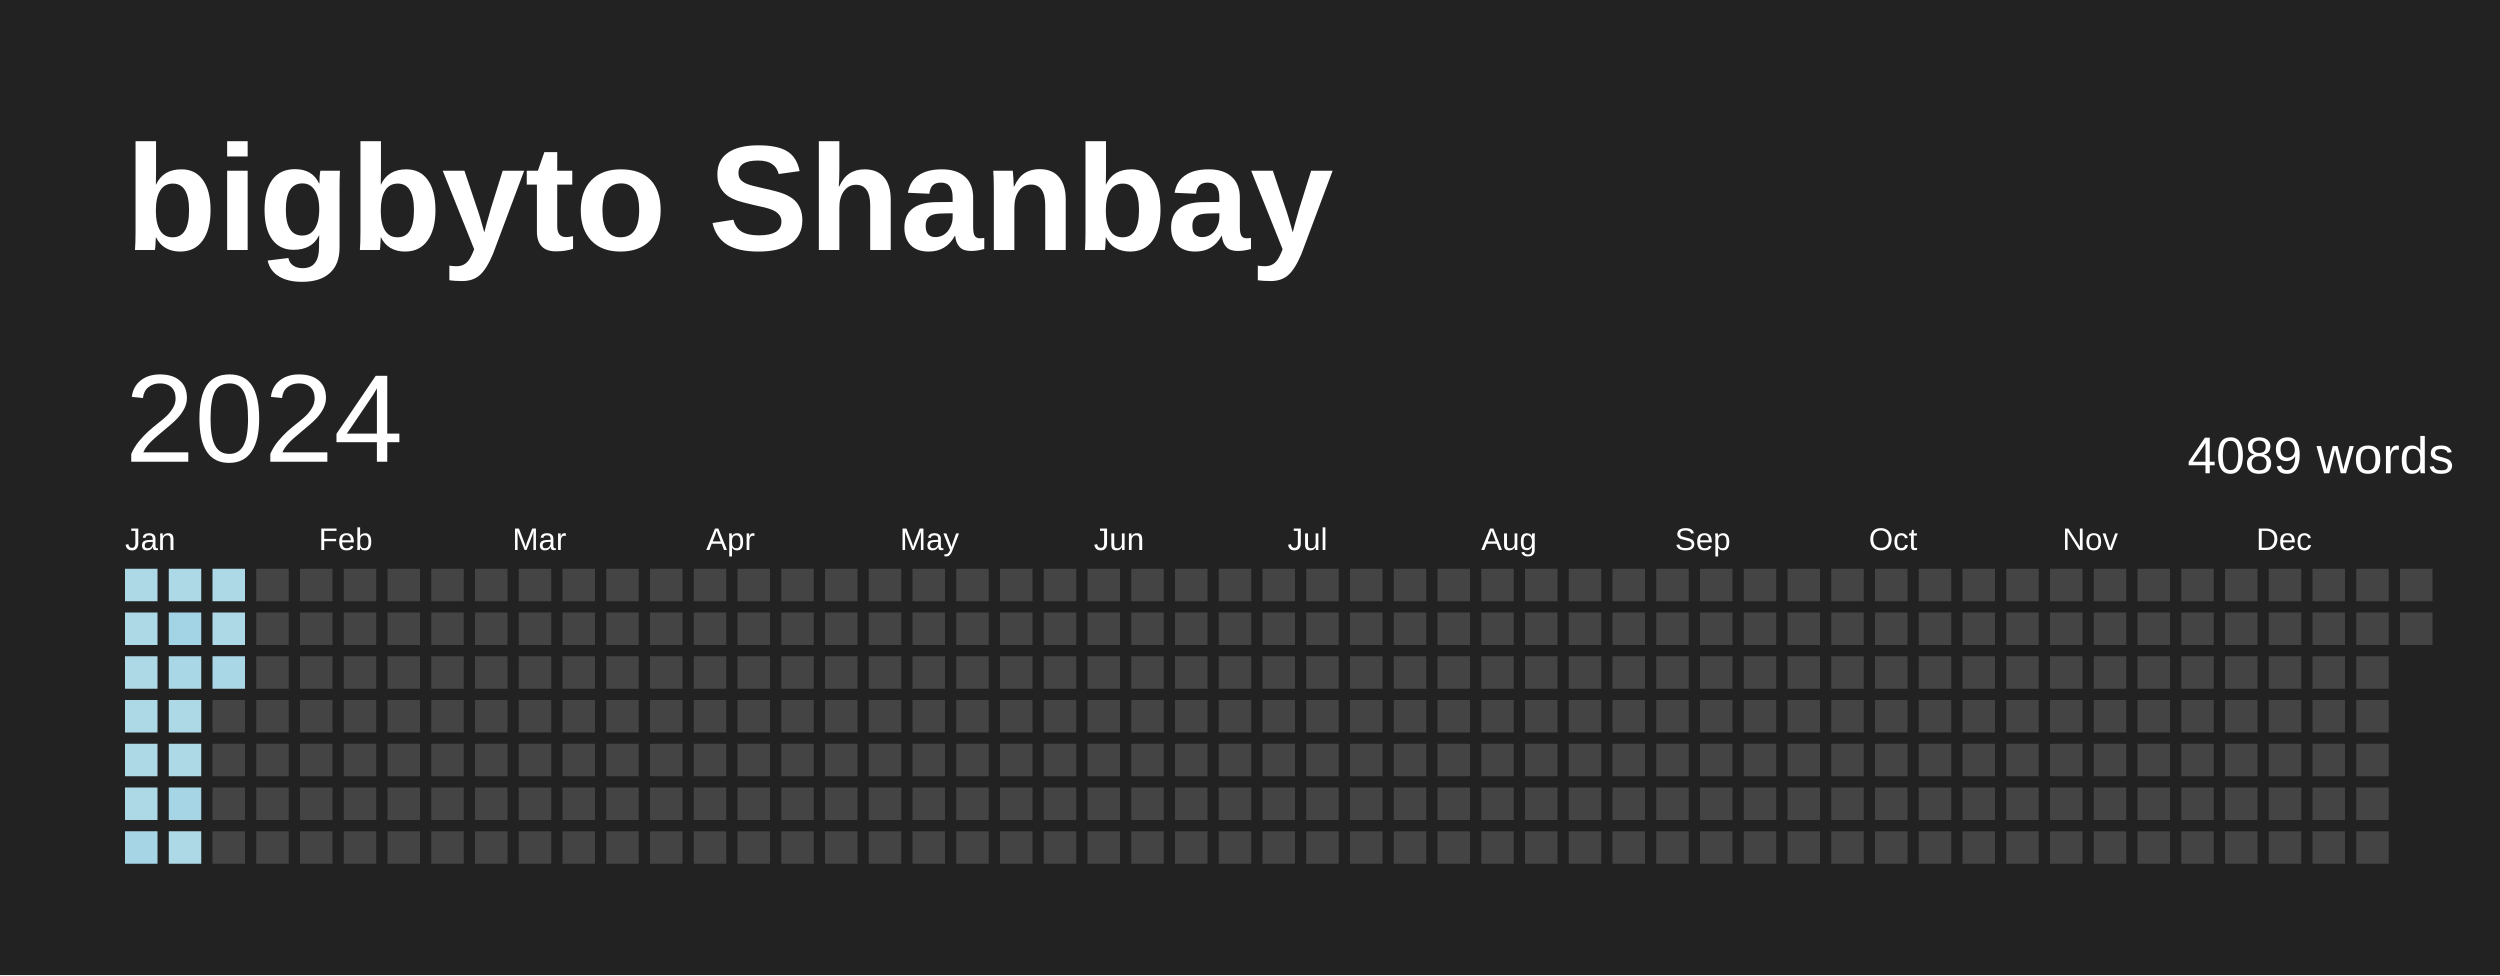
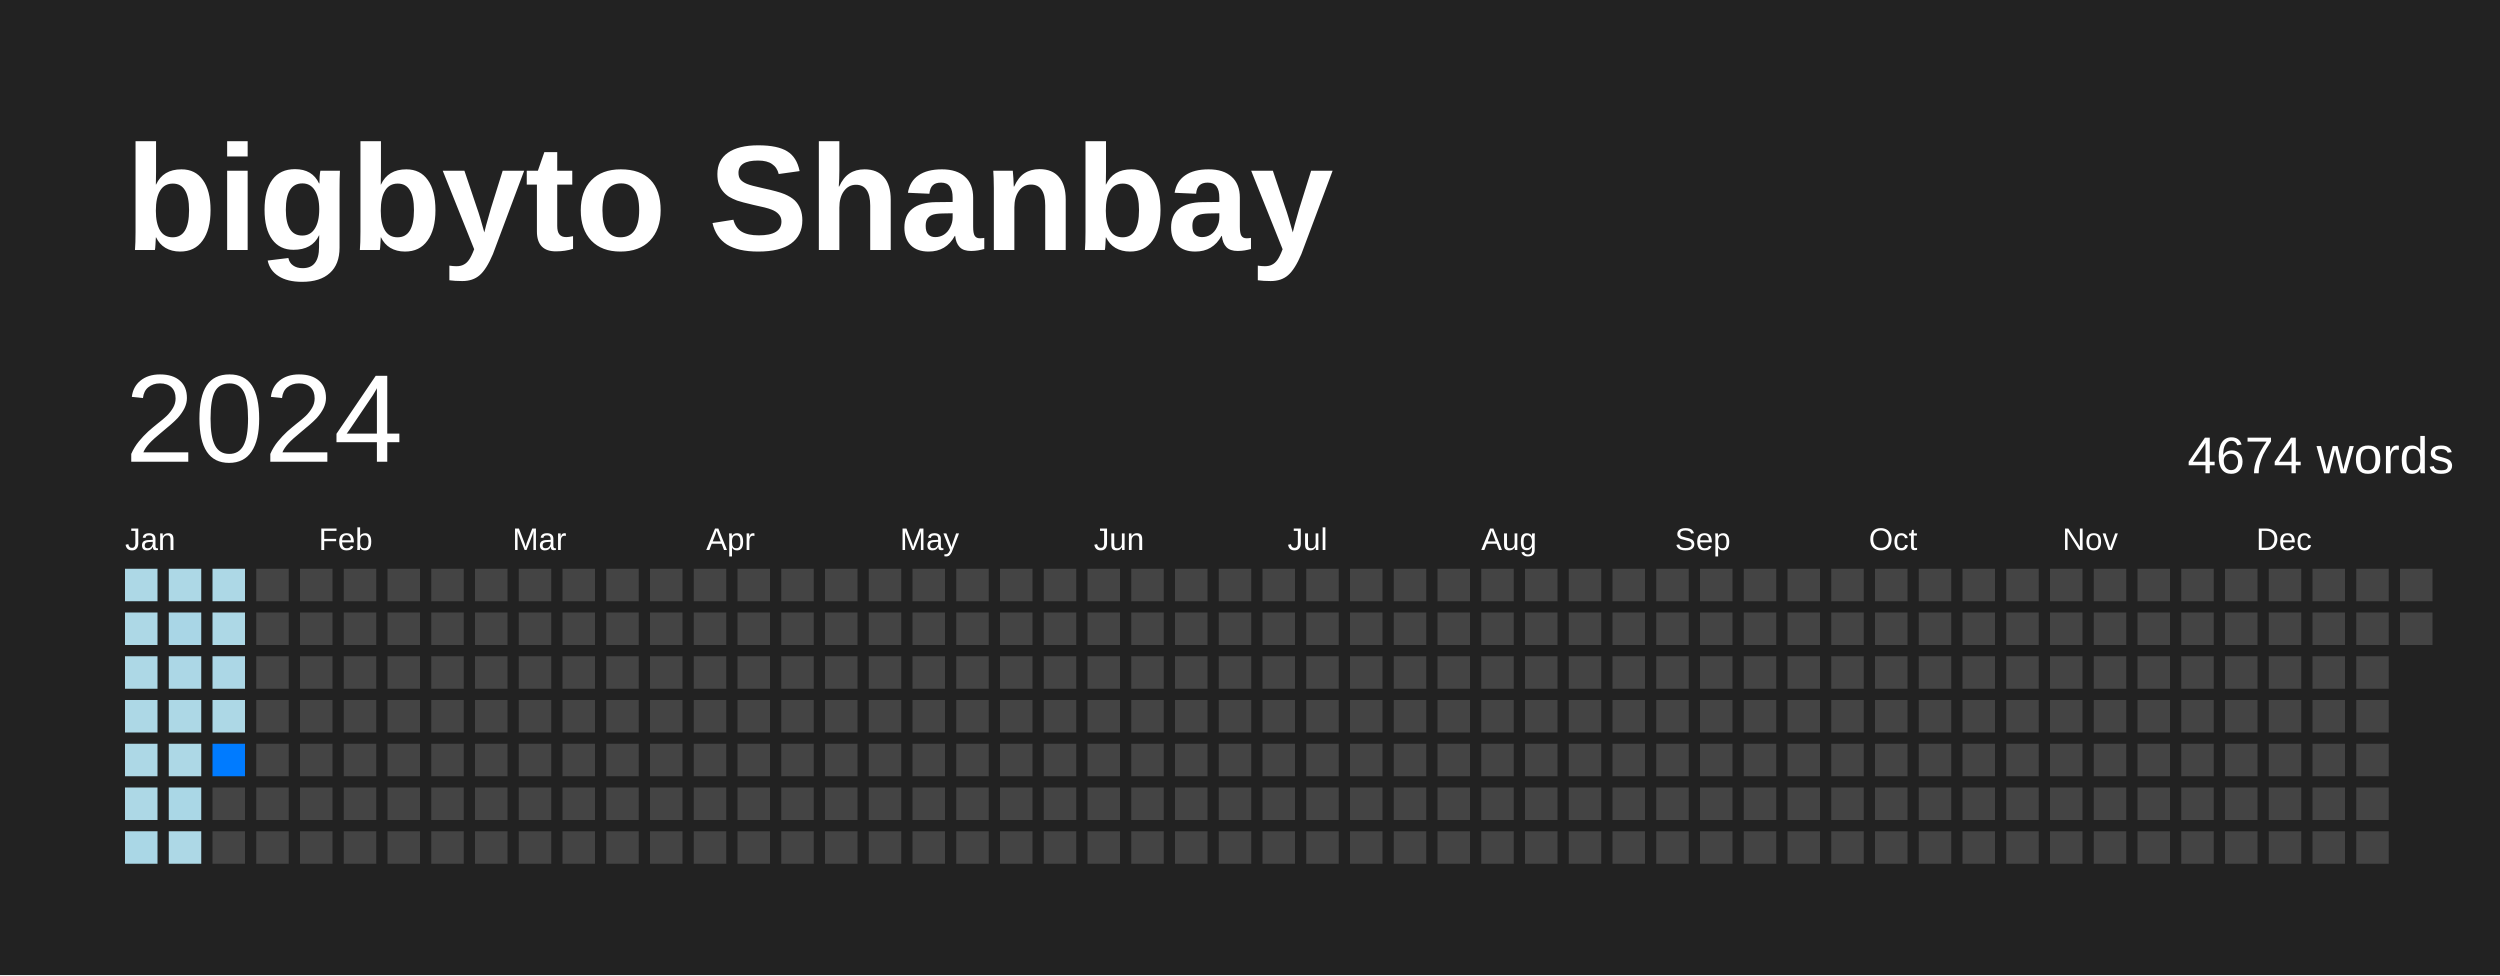
<svg xmlns="http://www.w3.org/2000/svg" baseProfile="full" height="78mm" version="1.1" viewBox="0,0,200,78" width="200mm">
  <defs />
  <rect fill="#222222" height="78" width="200" x="0" y="0" />
  <text fill="#FFFFFF" style="font-size:12px; font-family:Arial; font-weight:bold;" x="10" y="20">bigbyto Shanbay</text>
  <text dominant-baseline="hanging" fill="#FFFFFF" style="font-size:10.0px; font-family:Arial;" x="10" y="30">2024</text>
-   <text dominant-baseline="hanging" fill="#FFFFFF" style="font-size:4.125px; font-family:Arial;" x="175" y="35">4089 words</text>
+   <text dominant-baseline="hanging" fill="#FFFFFF" style="font-size:4.125px; font-family:Arial;" x="175" y="35">4674 words</text>
  <text fill="#FFFFFF" style="font-size:2.5px; font-family:Arial" x="10.0" y="44">Jan</text>
  <text fill="#FFFFFF" style="font-size:2.5px; font-family:Arial" x="25.5" y="44">Feb</text>
  <text fill="#FFFFFF" style="font-size:2.5px; font-family:Arial" x="41.0" y="44">Mar</text>
  <text fill="#FFFFFF" style="font-size:2.5px; font-family:Arial" x="56.5" y="44">Apr</text>
  <text fill="#FFFFFF" style="font-size:2.5px; font-family:Arial" x="72.0" y="44">May</text>
  <text fill="#FFFFFF" style="font-size:2.5px; font-family:Arial" x="87.5" y="44">Jun</text>
  <text fill="#FFFFFF" style="font-size:2.5px; font-family:Arial" x="103.0" y="44">Jul</text>
  <text fill="#FFFFFF" style="font-size:2.5px; font-family:Arial" x="118.5" y="44">Aug</text>
  <text fill="#FFFFFF" style="font-size:2.5px; font-family:Arial" x="134.0" y="44">Sep</text>
  <text fill="#FFFFFF" style="font-size:2.5px; font-family:Arial" x="149.5" y="44">Oct</text>
  <text fill="#FFFFFF" style="font-size:2.5px; font-family:Arial" x="165.0" y="44">Nov</text>
  <text fill="#FFFFFF" style="font-size:2.5px; font-family:Arial" x="180.5" y="44">Dec</text>
  <rect fill="#add8e6" height="2.6" width="2.6" x="10.0" y="45.5" />
  <rect fill="#add8e6" height="2.6" width="2.6" x="10.0" y="49.0" />
  <rect fill="#add8e6" height="2.6" width="2.6" x="10.0" y="52.5" />
  <rect fill="#add8e6" height="2.6" width="2.6" x="10.0" y="56.0" />
  <rect fill="#add8e6" height="2.6" width="2.6" x="10.0" y="59.5" />
  <rect fill="#add8e6" height="2.6" width="2.6" x="10.0" y="63.0" />
-   <rect fill="#a6d5e6" height="2.6" width="2.6" x="10.0" y="66.5" />
+   <rect fill="#aad7e6" height="2.6" width="2.6" x="10.0" y="66.5" />
  <rect fill="#add8e6" height="2.6" width="2.6" x="13.5" y="45.5" />
-   <rect fill="#a2d4e5" height="2.6" width="2.6" x="13.5" y="49.0" />
-   <rect fill="#aad7e6" height="2.6" width="2.6" x="13.5" y="52.5" />
+   <rect fill="#a9d6e6" height="2.6" width="2.6" x="13.5" y="49.0" />
+   <rect fill="#acd7e6" height="2.6" width="2.6" x="13.5" y="52.5" />
  <rect fill="#add8e6" height="2.6" width="2.6" x="13.5" y="56.0" />
  <rect fill="#add8e6" height="2.6" width="2.6" x="13.5" y="59.5" />
-   <rect fill="#a6d5e6" height="2.6" width="2.6" x="13.5" y="63.0" />
+   <rect fill="#aad7e6" height="2.6" width="2.6" x="13.5" y="63.0" />
  <rect fill="#add8e6" height="2.6" width="2.6" x="13.5" y="66.5" />
  <rect fill="#add8e6" height="2.6" width="2.6" x="17.0" y="45.5" />
  <rect fill="#add8e6" height="2.6" width="2.6" x="17.0" y="49.0" />
-   <rect fill="#aad7e6" height="2.6" width="2.6" x="17.0" y="52.5" />
-   <rect fill="#444444" height="2.6" width="2.6" x="17.0" y="56.0" />
-   <rect fill="#444444" height="2.6" width="2.6" x="17.0" y="59.5" />
+   <rect fill="#acd7e6" height="2.6" width="2.6" x="17.0" y="52.5" />
+   <rect fill="#add8e6" height="2.6" width="2.6" x="17.0" y="56.0" />
+   <rect fill="#007BFF" height="2.6" width="2.6" x="17.0" y="59.5" />
  <rect fill="#444444" height="2.6" width="2.6" x="17.0" y="63.0" />
  <rect fill="#444444" height="2.6" width="2.6" x="17.0" y="66.5" />
  <rect fill="#444444" height="2.6" width="2.6" x="20.5" y="45.5" />
  <rect fill="#444444" height="2.6" width="2.6" x="20.5" y="49.0" />
  <rect fill="#444444" height="2.6" width="2.6" x="20.5" y="52.5" />
  <rect fill="#444444" height="2.6" width="2.6" x="20.5" y="56.0" />
  <rect fill="#444444" height="2.6" width="2.6" x="20.5" y="59.5" />
  <rect fill="#444444" height="2.6" width="2.6" x="20.5" y="63.0" />
  <rect fill="#444444" height="2.6" width="2.6" x="20.5" y="66.5" />
  <rect fill="#444444" height="2.6" width="2.6" x="24.0" y="45.5" />
  <rect fill="#444444" height="2.6" width="2.6" x="24.0" y="49.0" />
  <rect fill="#444444" height="2.6" width="2.6" x="24.0" y="52.5" />
  <rect fill="#444444" height="2.6" width="2.6" x="24.0" y="56.0" />
  <rect fill="#444444" height="2.6" width="2.6" x="24.0" y="59.5" />
  <rect fill="#444444" height="2.6" width="2.6" x="24.0" y="63.0" />
  <rect fill="#444444" height="2.6" width="2.6" x="24.0" y="66.5" />
  <rect fill="#444444" height="2.6" width="2.6" x="27.5" y="45.5" />
  <rect fill="#444444" height="2.6" width="2.6" x="27.5" y="49.0" />
  <rect fill="#444444" height="2.6" width="2.6" x="27.5" y="52.5" />
  <rect fill="#444444" height="2.6" width="2.6" x="27.5" y="56.0" />
  <rect fill="#444444" height="2.6" width="2.6" x="27.5" y="59.5" />
  <rect fill="#444444" height="2.6" width="2.6" x="27.5" y="63.0" />
  <rect fill="#444444" height="2.6" width="2.6" x="27.5" y="66.5" />
  <rect fill="#444444" height="2.6" width="2.6" x="31.0" y="45.5" />
  <rect fill="#444444" height="2.6" width="2.6" x="31.0" y="49.0" />
  <rect fill="#444444" height="2.6" width="2.6" x="31.0" y="52.5" />
  <rect fill="#444444" height="2.6" width="2.6" x="31.0" y="56.0" />
  <rect fill="#444444" height="2.6" width="2.6" x="31.0" y="59.5" />
  <rect fill="#444444" height="2.6" width="2.6" x="31.0" y="63.0" />
  <rect fill="#444444" height="2.6" width="2.6" x="31.0" y="66.5" />
  <rect fill="#444444" height="2.6" width="2.6" x="34.5" y="45.5" />
  <rect fill="#444444" height="2.6" width="2.6" x="34.5" y="49.0" />
  <rect fill="#444444" height="2.6" width="2.6" x="34.5" y="52.5" />
  <rect fill="#444444" height="2.6" width="2.6" x="34.5" y="56.0" />
  <rect fill="#444444" height="2.6" width="2.6" x="34.5" y="59.5" />
  <rect fill="#444444" height="2.6" width="2.6" x="34.5" y="63.0" />
  <rect fill="#444444" height="2.6" width="2.6" x="34.5" y="66.5" />
  <rect fill="#444444" height="2.6" width="2.6" x="38.0" y="45.5" />
  <rect fill="#444444" height="2.6" width="2.6" x="38.0" y="49.0" />
  <rect fill="#444444" height="2.6" width="2.6" x="38.0" y="52.5" />
  <rect fill="#444444" height="2.6" width="2.6" x="38.0" y="56.0" />
  <rect fill="#444444" height="2.6" width="2.6" x="38.0" y="59.5" />
  <rect fill="#444444" height="2.6" width="2.6" x="38.0" y="63.0" />
  <rect fill="#444444" height="2.6" width="2.6" x="38.0" y="66.5" />
  <rect fill="#444444" height="2.6" width="2.6" x="41.5" y="45.5" />
  <rect fill="#444444" height="2.6" width="2.6" x="41.5" y="49.0" />
  <rect fill="#444444" height="2.6" width="2.6" x="41.5" y="52.5" />
  <rect fill="#444444" height="2.6" width="2.6" x="41.5" y="56.0" />
  <rect fill="#444444" height="2.6" width="2.6" x="41.5" y="59.5" />
  <rect fill="#444444" height="2.6" width="2.6" x="41.5" y="63.0" />
  <rect fill="#444444" height="2.6" width="2.6" x="41.5" y="66.5" />
  <rect fill="#444444" height="2.6" width="2.6" x="45.0" y="45.5" />
  <rect fill="#444444" height="2.6" width="2.6" x="45.0" y="49.0" />
  <rect fill="#444444" height="2.6" width="2.6" x="45.0" y="52.5" />
  <rect fill="#444444" height="2.6" width="2.6" x="45.0" y="56.0" />
  <rect fill="#444444" height="2.6" width="2.6" x="45.0" y="59.5" />
  <rect fill="#444444" height="2.6" width="2.6" x="45.0" y="63.0" />
  <rect fill="#444444" height="2.6" width="2.6" x="45.0" y="66.5" />
  <rect fill="#444444" height="2.6" width="2.6" x="48.5" y="45.5" />
  <rect fill="#444444" height="2.6" width="2.6" x="48.5" y="49.0" />
  <rect fill="#444444" height="2.6" width="2.6" x="48.5" y="52.5" />
  <rect fill="#444444" height="2.6" width="2.6" x="48.5" y="56.0" />
  <rect fill="#444444" height="2.6" width="2.6" x="48.5" y="59.5" />
  <rect fill="#444444" height="2.6" width="2.6" x="48.5" y="63.0" />
  <rect fill="#444444" height="2.6" width="2.6" x="48.5" y="66.5" />
  <rect fill="#444444" height="2.6" width="2.6" x="52.0" y="45.5" />
  <rect fill="#444444" height="2.6" width="2.6" x="52.0" y="49.0" />
  <rect fill="#444444" height="2.6" width="2.6" x="52.0" y="52.5" />
  <rect fill="#444444" height="2.6" width="2.6" x="52.0" y="56.0" />
  <rect fill="#444444" height="2.6" width="2.6" x="52.0" y="59.5" />
  <rect fill="#444444" height="2.6" width="2.6" x="52.0" y="63.0" />
  <rect fill="#444444" height="2.6" width="2.6" x="52.0" y="66.5" />
  <rect fill="#444444" height="2.6" width="2.6" x="55.5" y="45.5" />
  <rect fill="#444444" height="2.6" width="2.6" x="55.5" y="49.0" />
  <rect fill="#444444" height="2.6" width="2.6" x="55.5" y="52.5" />
  <rect fill="#444444" height="2.6" width="2.6" x="55.5" y="56.0" />
  <rect fill="#444444" height="2.6" width="2.6" x="55.5" y="59.5" />
  <rect fill="#444444" height="2.6" width="2.6" x="55.5" y="63.0" />
  <rect fill="#444444" height="2.6" width="2.6" x="55.5" y="66.5" />
  <rect fill="#444444" height="2.6" width="2.6" x="59.0" y="45.5" />
  <rect fill="#444444" height="2.6" width="2.6" x="59.0" y="49.0" />
  <rect fill="#444444" height="2.6" width="2.6" x="59.0" y="52.5" />
  <rect fill="#444444" height="2.6" width="2.6" x="59.0" y="56.0" />
  <rect fill="#444444" height="2.6" width="2.6" x="59.0" y="59.5" />
  <rect fill="#444444" height="2.6" width="2.6" x="59.0" y="63.0" />
  <rect fill="#444444" height="2.6" width="2.6" x="59.0" y="66.5" />
  <rect fill="#444444" height="2.6" width="2.6" x="62.5" y="45.5" />
  <rect fill="#444444" height="2.6" width="2.6" x="62.5" y="49.0" />
  <rect fill="#444444" height="2.6" width="2.6" x="62.5" y="52.5" />
  <rect fill="#444444" height="2.6" width="2.6" x="62.5" y="56.0" />
  <rect fill="#444444" height="2.6" width="2.6" x="62.5" y="59.5" />
  <rect fill="#444444" height="2.6" width="2.6" x="62.5" y="63.0" />
  <rect fill="#444444" height="2.6" width="2.6" x="62.5" y="66.5" />
  <rect fill="#444444" height="2.6" width="2.6" x="66.0" y="45.5" />
  <rect fill="#444444" height="2.6" width="2.6" x="66.0" y="49.0" />
  <rect fill="#444444" height="2.6" width="2.6" x="66.0" y="52.5" />
  <rect fill="#444444" height="2.6" width="2.6" x="66.0" y="56.0" />
  <rect fill="#444444" height="2.6" width="2.6" x="66.0" y="59.5" />
  <rect fill="#444444" height="2.6" width="2.6" x="66.0" y="63.0" />
  <rect fill="#444444" height="2.6" width="2.6" x="66.0" y="66.5" />
  <rect fill="#444444" height="2.6" width="2.6" x="69.5" y="45.5" />
  <rect fill="#444444" height="2.6" width="2.6" x="69.5" y="49.0" />
  <rect fill="#444444" height="2.6" width="2.6" x="69.5" y="52.5" />
  <rect fill="#444444" height="2.6" width="2.6" x="69.5" y="56.0" />
  <rect fill="#444444" height="2.6" width="2.6" x="69.5" y="59.5" />
  <rect fill="#444444" height="2.6" width="2.6" x="69.5" y="63.0" />
  <rect fill="#444444" height="2.6" width="2.6" x="69.5" y="66.5" />
  <rect fill="#444444" height="2.6" width="2.6" x="73.0" y="45.5" />
  <rect fill="#444444" height="2.6" width="2.6" x="73.0" y="49.0" />
  <rect fill="#444444" height="2.6" width="2.6" x="73.0" y="52.5" />
  <rect fill="#444444" height="2.6" width="2.6" x="73.0" y="56.0" />
  <rect fill="#444444" height="2.6" width="2.6" x="73.0" y="59.5" />
  <rect fill="#444444" height="2.6" width="2.6" x="73.0" y="63.0" />
  <rect fill="#444444" height="2.6" width="2.6" x="73.0" y="66.5" />
  <rect fill="#444444" height="2.6" width="2.6" x="76.5" y="45.5" />
  <rect fill="#444444" height="2.6" width="2.6" x="76.5" y="49.0" />
  <rect fill="#444444" height="2.6" width="2.6" x="76.5" y="52.5" />
  <rect fill="#444444" height="2.6" width="2.6" x="76.5" y="56.0" />
  <rect fill="#444444" height="2.6" width="2.6" x="76.5" y="59.5" />
  <rect fill="#444444" height="2.6" width="2.6" x="76.5" y="63.0" />
  <rect fill="#444444" height="2.6" width="2.6" x="76.5" y="66.5" />
  <rect fill="#444444" height="2.6" width="2.6" x="80.0" y="45.5" />
  <rect fill="#444444" height="2.6" width="2.6" x="80.0" y="49.0" />
  <rect fill="#444444" height="2.6" width="2.6" x="80.0" y="52.5" />
  <rect fill="#444444" height="2.6" width="2.6" x="80.0" y="56.0" />
  <rect fill="#444444" height="2.6" width="2.6" x="80.0" y="59.5" />
  <rect fill="#444444" height="2.6" width="2.6" x="80.0" y="63.0" />
  <rect fill="#444444" height="2.6" width="2.6" x="80.0" y="66.5" />
  <rect fill="#444444" height="2.6" width="2.6" x="83.5" y="45.5" />
  <rect fill="#444444" height="2.6" width="2.6" x="83.5" y="49.0" />
  <rect fill="#444444" height="2.6" width="2.6" x="83.5" y="52.5" />
  <rect fill="#444444" height="2.6" width="2.6" x="83.5" y="56.0" />
  <rect fill="#444444" height="2.6" width="2.6" x="83.5" y="59.5" />
  <rect fill="#444444" height="2.6" width="2.6" x="83.5" y="63.0" />
  <rect fill="#444444" height="2.6" width="2.6" x="83.5" y="66.5" />
  <rect fill="#444444" height="2.6" width="2.6" x="87.0" y="45.5" />
  <rect fill="#444444" height="2.6" width="2.6" x="87.0" y="49.0" />
  <rect fill="#444444" height="2.6" width="2.6" x="87.0" y="52.5" />
  <rect fill="#444444" height="2.6" width="2.6" x="87.0" y="56.0" />
  <rect fill="#444444" height="2.6" width="2.6" x="87.0" y="59.5" />
  <rect fill="#444444" height="2.6" width="2.6" x="87.0" y="63.0" />
  <rect fill="#444444" height="2.6" width="2.6" x="87.0" y="66.5" />
  <rect fill="#444444" height="2.6" width="2.6" x="90.5" y="45.5" />
  <rect fill="#444444" height="2.6" width="2.6" x="90.5" y="49.0" />
  <rect fill="#444444" height="2.6" width="2.6" x="90.5" y="52.5" />
  <rect fill="#444444" height="2.6" width="2.6" x="90.5" y="56.0" />
  <rect fill="#444444" height="2.6" width="2.6" x="90.5" y="59.5" />
  <rect fill="#444444" height="2.6" width="2.6" x="90.5" y="63.0" />
  <rect fill="#444444" height="2.6" width="2.6" x="90.5" y="66.5" />
  <rect fill="#444444" height="2.6" width="2.6" x="94.0" y="45.5" />
  <rect fill="#444444" height="2.6" width="2.6" x="94.0" y="49.0" />
  <rect fill="#444444" height="2.6" width="2.6" x="94.0" y="52.5" />
  <rect fill="#444444" height="2.6" width="2.6" x="94.0" y="56.0" />
  <rect fill="#444444" height="2.6" width="2.6" x="94.0" y="59.5" />
  <rect fill="#444444" height="2.6" width="2.6" x="94.0" y="63.0" />
  <rect fill="#444444" height="2.6" width="2.6" x="94.0" y="66.5" />
  <rect fill="#444444" height="2.6" width="2.6" x="97.5" y="45.5" />
  <rect fill="#444444" height="2.6" width="2.6" x="97.5" y="49.0" />
  <rect fill="#444444" height="2.6" width="2.6" x="97.5" y="52.5" />
  <rect fill="#444444" height="2.6" width="2.6" x="97.5" y="56.0" />
  <rect fill="#444444" height="2.6" width="2.6" x="97.5" y="59.5" />
  <rect fill="#444444" height="2.6" width="2.6" x="97.5" y="63.0" />
  <rect fill="#444444" height="2.6" width="2.6" x="97.5" y="66.5" />
  <rect fill="#444444" height="2.6" width="2.6" x="101.0" y="45.5" />
  <rect fill="#444444" height="2.6" width="2.6" x="101.0" y="49.0" />
  <rect fill="#444444" height="2.6" width="2.6" x="101.0" y="52.5" />
  <rect fill="#444444" height="2.6" width="2.6" x="101.0" y="56.0" />
  <rect fill="#444444" height="2.6" width="2.6" x="101.0" y="59.5" />
  <rect fill="#444444" height="2.6" width="2.6" x="101.0" y="63.0" />
  <rect fill="#444444" height="2.6" width="2.6" x="101.0" y="66.5" />
  <rect fill="#444444" height="2.6" width="2.6" x="104.5" y="45.5" />
  <rect fill="#444444" height="2.6" width="2.6" x="104.5" y="49.0" />
  <rect fill="#444444" height="2.6" width="2.6" x="104.5" y="52.5" />
  <rect fill="#444444" height="2.6" width="2.6" x="104.5" y="56.0" />
  <rect fill="#444444" height="2.6" width="2.6" x="104.5" y="59.5" />
  <rect fill="#444444" height="2.6" width="2.6" x="104.5" y="63.0" />
  <rect fill="#444444" height="2.6" width="2.6" x="104.5" y="66.5" />
  <rect fill="#444444" height="2.6" width="2.6" x="108.0" y="45.5" />
  <rect fill="#444444" height="2.6" width="2.6" x="108.0" y="49.0" />
  <rect fill="#444444" height="2.6" width="2.6" x="108.0" y="52.5" />
  <rect fill="#444444" height="2.6" width="2.6" x="108.0" y="56.0" />
  <rect fill="#444444" height="2.6" width="2.6" x="108.0" y="59.5" />
  <rect fill="#444444" height="2.6" width="2.6" x="108.0" y="63.0" />
  <rect fill="#444444" height="2.6" width="2.6" x="108.0" y="66.5" />
  <rect fill="#444444" height="2.6" width="2.6" x="111.5" y="45.5" />
  <rect fill="#444444" height="2.6" width="2.6" x="111.5" y="49.0" />
  <rect fill="#444444" height="2.6" width="2.6" x="111.5" y="52.5" />
  <rect fill="#444444" height="2.6" width="2.6" x="111.5" y="56.0" />
  <rect fill="#444444" height="2.6" width="2.6" x="111.5" y="59.5" />
  <rect fill="#444444" height="2.6" width="2.6" x="111.5" y="63.0" />
  <rect fill="#444444" height="2.6" width="2.6" x="111.5" y="66.5" />
  <rect fill="#444444" height="2.6" width="2.6" x="115.0" y="45.5" />
  <rect fill="#444444" height="2.6" width="2.6" x="115.0" y="49.0" />
  <rect fill="#444444" height="2.6" width="2.6" x="115.0" y="52.5" />
  <rect fill="#444444" height="2.6" width="2.6" x="115.0" y="56.0" />
  <rect fill="#444444" height="2.6" width="2.6" x="115.0" y="59.5" />
  <rect fill="#444444" height="2.6" width="2.6" x="115.0" y="63.0" />
  <rect fill="#444444" height="2.6" width="2.6" x="115.0" y="66.5" />
  <rect fill="#444444" height="2.6" width="2.6" x="118.5" y="45.5" />
  <rect fill="#444444" height="2.6" width="2.6" x="118.5" y="49.0" />
  <rect fill="#444444" height="2.6" width="2.6" x="118.5" y="52.5" />
  <rect fill="#444444" height="2.6" width="2.6" x="118.5" y="56.0" />
  <rect fill="#444444" height="2.6" width="2.6" x="118.5" y="59.5" />
  <rect fill="#444444" height="2.6" width="2.6" x="118.5" y="63.0" />
  <rect fill="#444444" height="2.6" width="2.6" x="118.5" y="66.5" />
  <rect fill="#444444" height="2.6" width="2.6" x="122.0" y="45.5" />
  <rect fill="#444444" height="2.6" width="2.6" x="122.0" y="49.0" />
  <rect fill="#444444" height="2.6" width="2.6" x="122.0" y="52.5" />
  <rect fill="#444444" height="2.6" width="2.6" x="122.0" y="56.0" />
  <rect fill="#444444" height="2.6" width="2.6" x="122.0" y="59.5" />
  <rect fill="#444444" height="2.6" width="2.6" x="122.0" y="63.0" />
  <rect fill="#444444" height="2.6" width="2.6" x="122.0" y="66.5" />
  <rect fill="#444444" height="2.6" width="2.6" x="125.5" y="45.5" />
  <rect fill="#444444" height="2.6" width="2.6" x="125.5" y="49.0" />
  <rect fill="#444444" height="2.6" width="2.6" x="125.5" y="52.5" />
  <rect fill="#444444" height="2.6" width="2.6" x="125.5" y="56.0" />
  <rect fill="#444444" height="2.6" width="2.6" x="125.5" y="59.5" />
  <rect fill="#444444" height="2.6" width="2.6" x="125.5" y="63.0" />
  <rect fill="#444444" height="2.6" width="2.6" x="125.5" y="66.5" />
  <rect fill="#444444" height="2.6" width="2.6" x="129.0" y="45.5" />
  <rect fill="#444444" height="2.6" width="2.6" x="129.0" y="49.0" />
  <rect fill="#444444" height="2.6" width="2.6" x="129.0" y="52.5" />
  <rect fill="#444444" height="2.6" width="2.6" x="129.0" y="56.0" />
  <rect fill="#444444" height="2.6" width="2.6" x="129.0" y="59.5" />
  <rect fill="#444444" height="2.6" width="2.6" x="129.0" y="63.0" />
  <rect fill="#444444" height="2.6" width="2.6" x="129.0" y="66.5" />
  <rect fill="#444444" height="2.6" width="2.6" x="132.5" y="45.5" />
  <rect fill="#444444" height="2.6" width="2.6" x="132.5" y="49.0" />
  <rect fill="#444444" height="2.6" width="2.6" x="132.5" y="52.5" />
  <rect fill="#444444" height="2.6" width="2.6" x="132.5" y="56.0" />
  <rect fill="#444444" height="2.6" width="2.6" x="132.5" y="59.5" />
  <rect fill="#444444" height="2.6" width="2.6" x="132.5" y="63.0" />
  <rect fill="#444444" height="2.6" width="2.6" x="132.5" y="66.5" />
  <rect fill="#444444" height="2.6" width="2.6" x="136.0" y="45.5" />
  <rect fill="#444444" height="2.6" width="2.6" x="136.0" y="49.0" />
  <rect fill="#444444" height="2.6" width="2.6" x="136.0" y="52.5" />
  <rect fill="#444444" height="2.6" width="2.6" x="136.0" y="56.0" />
  <rect fill="#444444" height="2.6" width="2.6" x="136.0" y="59.5" />
  <rect fill="#444444" height="2.6" width="2.6" x="136.0" y="63.0" />
  <rect fill="#444444" height="2.6" width="2.6" x="136.0" y="66.5" />
  <rect fill="#444444" height="2.6" width="2.6" x="139.5" y="45.5" />
  <rect fill="#444444" height="2.6" width="2.6" x="139.5" y="49.0" />
  <rect fill="#444444" height="2.6" width="2.6" x="139.5" y="52.5" />
  <rect fill="#444444" height="2.6" width="2.6" x="139.5" y="56.0" />
  <rect fill="#444444" height="2.6" width="2.6" x="139.5" y="59.5" />
  <rect fill="#444444" height="2.6" width="2.6" x="139.5" y="63.0" />
  <rect fill="#444444" height="2.6" width="2.6" x="139.5" y="66.5" />
  <rect fill="#444444" height="2.6" width="2.6" x="143.0" y="45.5" />
  <rect fill="#444444" height="2.6" width="2.6" x="143.0" y="49.0" />
  <rect fill="#444444" height="2.6" width="2.6" x="143.0" y="52.5" />
  <rect fill="#444444" height="2.6" width="2.6" x="143.0" y="56.0" />
  <rect fill="#444444" height="2.6" width="2.6" x="143.0" y="59.5" />
  <rect fill="#444444" height="2.6" width="2.6" x="143.0" y="63.0" />
  <rect fill="#444444" height="2.6" width="2.6" x="143.0" y="66.5" />
  <rect fill="#444444" height="2.6" width="2.6" x="146.5" y="45.5" />
  <rect fill="#444444" height="2.6" width="2.6" x="146.5" y="49.0" />
  <rect fill="#444444" height="2.6" width="2.6" x="146.5" y="52.5" />
  <rect fill="#444444" height="2.6" width="2.6" x="146.5" y="56.0" />
  <rect fill="#444444" height="2.6" width="2.6" x="146.5" y="59.5" />
  <rect fill="#444444" height="2.6" width="2.6" x="146.5" y="63.0" />
  <rect fill="#444444" height="2.6" width="2.6" x="146.5" y="66.5" />
  <rect fill="#444444" height="2.6" width="2.6" x="150.0" y="45.5" />
  <rect fill="#444444" height="2.6" width="2.6" x="150.0" y="49.0" />
  <rect fill="#444444" height="2.6" width="2.6" x="150.0" y="52.5" />
  <rect fill="#444444" height="2.6" width="2.6" x="150.0" y="56.0" />
  <rect fill="#444444" height="2.6" width="2.6" x="150.0" y="59.5" />
  <rect fill="#444444" height="2.6" width="2.6" x="150.0" y="63.0" />
  <rect fill="#444444" height="2.6" width="2.6" x="150.0" y="66.5" />
  <rect fill="#444444" height="2.6" width="2.6" x="153.5" y="45.5" />
  <rect fill="#444444" height="2.6" width="2.6" x="153.5" y="49.0" />
  <rect fill="#444444" height="2.6" width="2.6" x="153.5" y="52.5" />
  <rect fill="#444444" height="2.6" width="2.6" x="153.5" y="56.0" />
  <rect fill="#444444" height="2.6" width="2.6" x="153.5" y="59.5" />
  <rect fill="#444444" height="2.6" width="2.6" x="153.5" y="63.0" />
  <rect fill="#444444" height="2.6" width="2.6" x="153.5" y="66.5" />
  <rect fill="#444444" height="2.6" width="2.6" x="157.0" y="45.5" />
  <rect fill="#444444" height="2.6" width="2.6" x="157.0" y="49.0" />
  <rect fill="#444444" height="2.6" width="2.6" x="157.0" y="52.5" />
  <rect fill="#444444" height="2.6" width="2.6" x="157.0" y="56.0" />
  <rect fill="#444444" height="2.6" width="2.6" x="157.0" y="59.5" />
  <rect fill="#444444" height="2.6" width="2.6" x="157.0" y="63.0" />
  <rect fill="#444444" height="2.6" width="2.6" x="157.0" y="66.5" />
  <rect fill="#444444" height="2.6" width="2.6" x="160.5" y="45.5" />
  <rect fill="#444444" height="2.6" width="2.6" x="160.5" y="49.0" />
  <rect fill="#444444" height="2.6" width="2.6" x="160.5" y="52.5" />
  <rect fill="#444444" height="2.6" width="2.6" x="160.5" y="56.0" />
  <rect fill="#444444" height="2.6" width="2.6" x="160.5" y="59.5" />
  <rect fill="#444444" height="2.6" width="2.6" x="160.5" y="63.0" />
  <rect fill="#444444" height="2.6" width="2.6" x="160.5" y="66.5" />
  <rect fill="#444444" height="2.6" width="2.6" x="164.0" y="45.5" />
  <rect fill="#444444" height="2.6" width="2.6" x="164.0" y="49.0" />
  <rect fill="#444444" height="2.6" width="2.6" x="164.0" y="52.5" />
  <rect fill="#444444" height="2.6" width="2.6" x="164.0" y="56.0" />
  <rect fill="#444444" height="2.6" width="2.6" x="164.0" y="59.5" />
  <rect fill="#444444" height="2.6" width="2.6" x="164.0" y="63.0" />
  <rect fill="#444444" height="2.6" width="2.6" x="164.0" y="66.5" />
  <rect fill="#444444" height="2.6" width="2.6" x="167.5" y="45.5" />
  <rect fill="#444444" height="2.6" width="2.6" x="167.5" y="49.0" />
  <rect fill="#444444" height="2.6" width="2.6" x="167.5" y="52.5" />
  <rect fill="#444444" height="2.6" width="2.6" x="167.5" y="56.0" />
  <rect fill="#444444" height="2.6" width="2.6" x="167.5" y="59.5" />
  <rect fill="#444444" height="2.6" width="2.6" x="167.5" y="63.0" />
  <rect fill="#444444" height="2.6" width="2.6" x="167.5" y="66.5" />
  <rect fill="#444444" height="2.6" width="2.6" x="171.0" y="45.5" />
  <rect fill="#444444" height="2.6" width="2.6" x="171.0" y="49.0" />
  <rect fill="#444444" height="2.6" width="2.6" x="171.0" y="52.5" />
  <rect fill="#444444" height="2.6" width="2.6" x="171.0" y="56.0" />
  <rect fill="#444444" height="2.6" width="2.6" x="171.0" y="59.5" />
  <rect fill="#444444" height="2.6" width="2.6" x="171.0" y="63.0" />
  <rect fill="#444444" height="2.6" width="2.6" x="171.0" y="66.5" />
  <rect fill="#444444" height="2.6" width="2.6" x="174.5" y="45.5" />
  <rect fill="#444444" height="2.6" width="2.6" x="174.5" y="49.0" />
  <rect fill="#444444" height="2.6" width="2.6" x="174.5" y="52.5" />
  <rect fill="#444444" height="2.6" width="2.6" x="174.5" y="56.0" />
  <rect fill="#444444" height="2.6" width="2.6" x="174.5" y="59.5" />
  <rect fill="#444444" height="2.6" width="2.6" x="174.5" y="63.0" />
  <rect fill="#444444" height="2.6" width="2.6" x="174.5" y="66.5" />
  <rect fill="#444444" height="2.6" width="2.6" x="178.0" y="45.5" />
  <rect fill="#444444" height="2.6" width="2.6" x="178.0" y="49.0" />
  <rect fill="#444444" height="2.6" width="2.6" x="178.0" y="52.5" />
  <rect fill="#444444" height="2.6" width="2.6" x="178.0" y="56.0" />
  <rect fill="#444444" height="2.6" width="2.6" x="178.0" y="59.5" />
  <rect fill="#444444" height="2.6" width="2.6" x="178.0" y="63.0" />
  <rect fill="#444444" height="2.6" width="2.6" x="178.0" y="66.5" />
  <rect fill="#444444" height="2.6" width="2.6" x="181.5" y="45.5" />
  <rect fill="#444444" height="2.6" width="2.6" x="181.5" y="49.0" />
  <rect fill="#444444" height="2.6" width="2.6" x="181.5" y="52.5" />
  <rect fill="#444444" height="2.6" width="2.6" x="181.5" y="56.0" />
  <rect fill="#444444" height="2.6" width="2.6" x="181.5" y="59.5" />
  <rect fill="#444444" height="2.6" width="2.6" x="181.5" y="63.0" />
  <rect fill="#444444" height="2.6" width="2.6" x="181.5" y="66.5" />
  <rect fill="#444444" height="2.6" width="2.6" x="185.0" y="45.5" />
  <rect fill="#444444" height="2.6" width="2.6" x="185.0" y="49.0" />
  <rect fill="#444444" height="2.6" width="2.6" x="185.0" y="52.5" />
  <rect fill="#444444" height="2.6" width="2.6" x="185.0" y="56.0" />
  <rect fill="#444444" height="2.6" width="2.6" x="185.0" y="59.5" />
  <rect fill="#444444" height="2.6" width="2.6" x="185.0" y="63.0" />
  <rect fill="#444444" height="2.6" width="2.6" x="185.0" y="66.5" />
  <rect fill="#444444" height="2.6" width="2.6" x="188.5" y="45.5" />
  <rect fill="#444444" height="2.6" width="2.6" x="188.5" y="49.0" />
  <rect fill="#444444" height="2.6" width="2.6" x="188.5" y="52.5" />
  <rect fill="#444444" height="2.6" width="2.6" x="188.5" y="56.0" />
  <rect fill="#444444" height="2.6" width="2.6" x="188.5" y="59.5" />
  <rect fill="#444444" height="2.6" width="2.6" x="188.5" y="63.0" />
  <rect fill="#444444" height="2.6" width="2.6" x="188.5" y="66.5" />
  <rect fill="#444444" height="2.6" width="2.6" x="192.0" y="45.5" />
  <rect fill="#444444" height="2.6" width="2.6" x="192.0" y="49.0" />
</svg>
